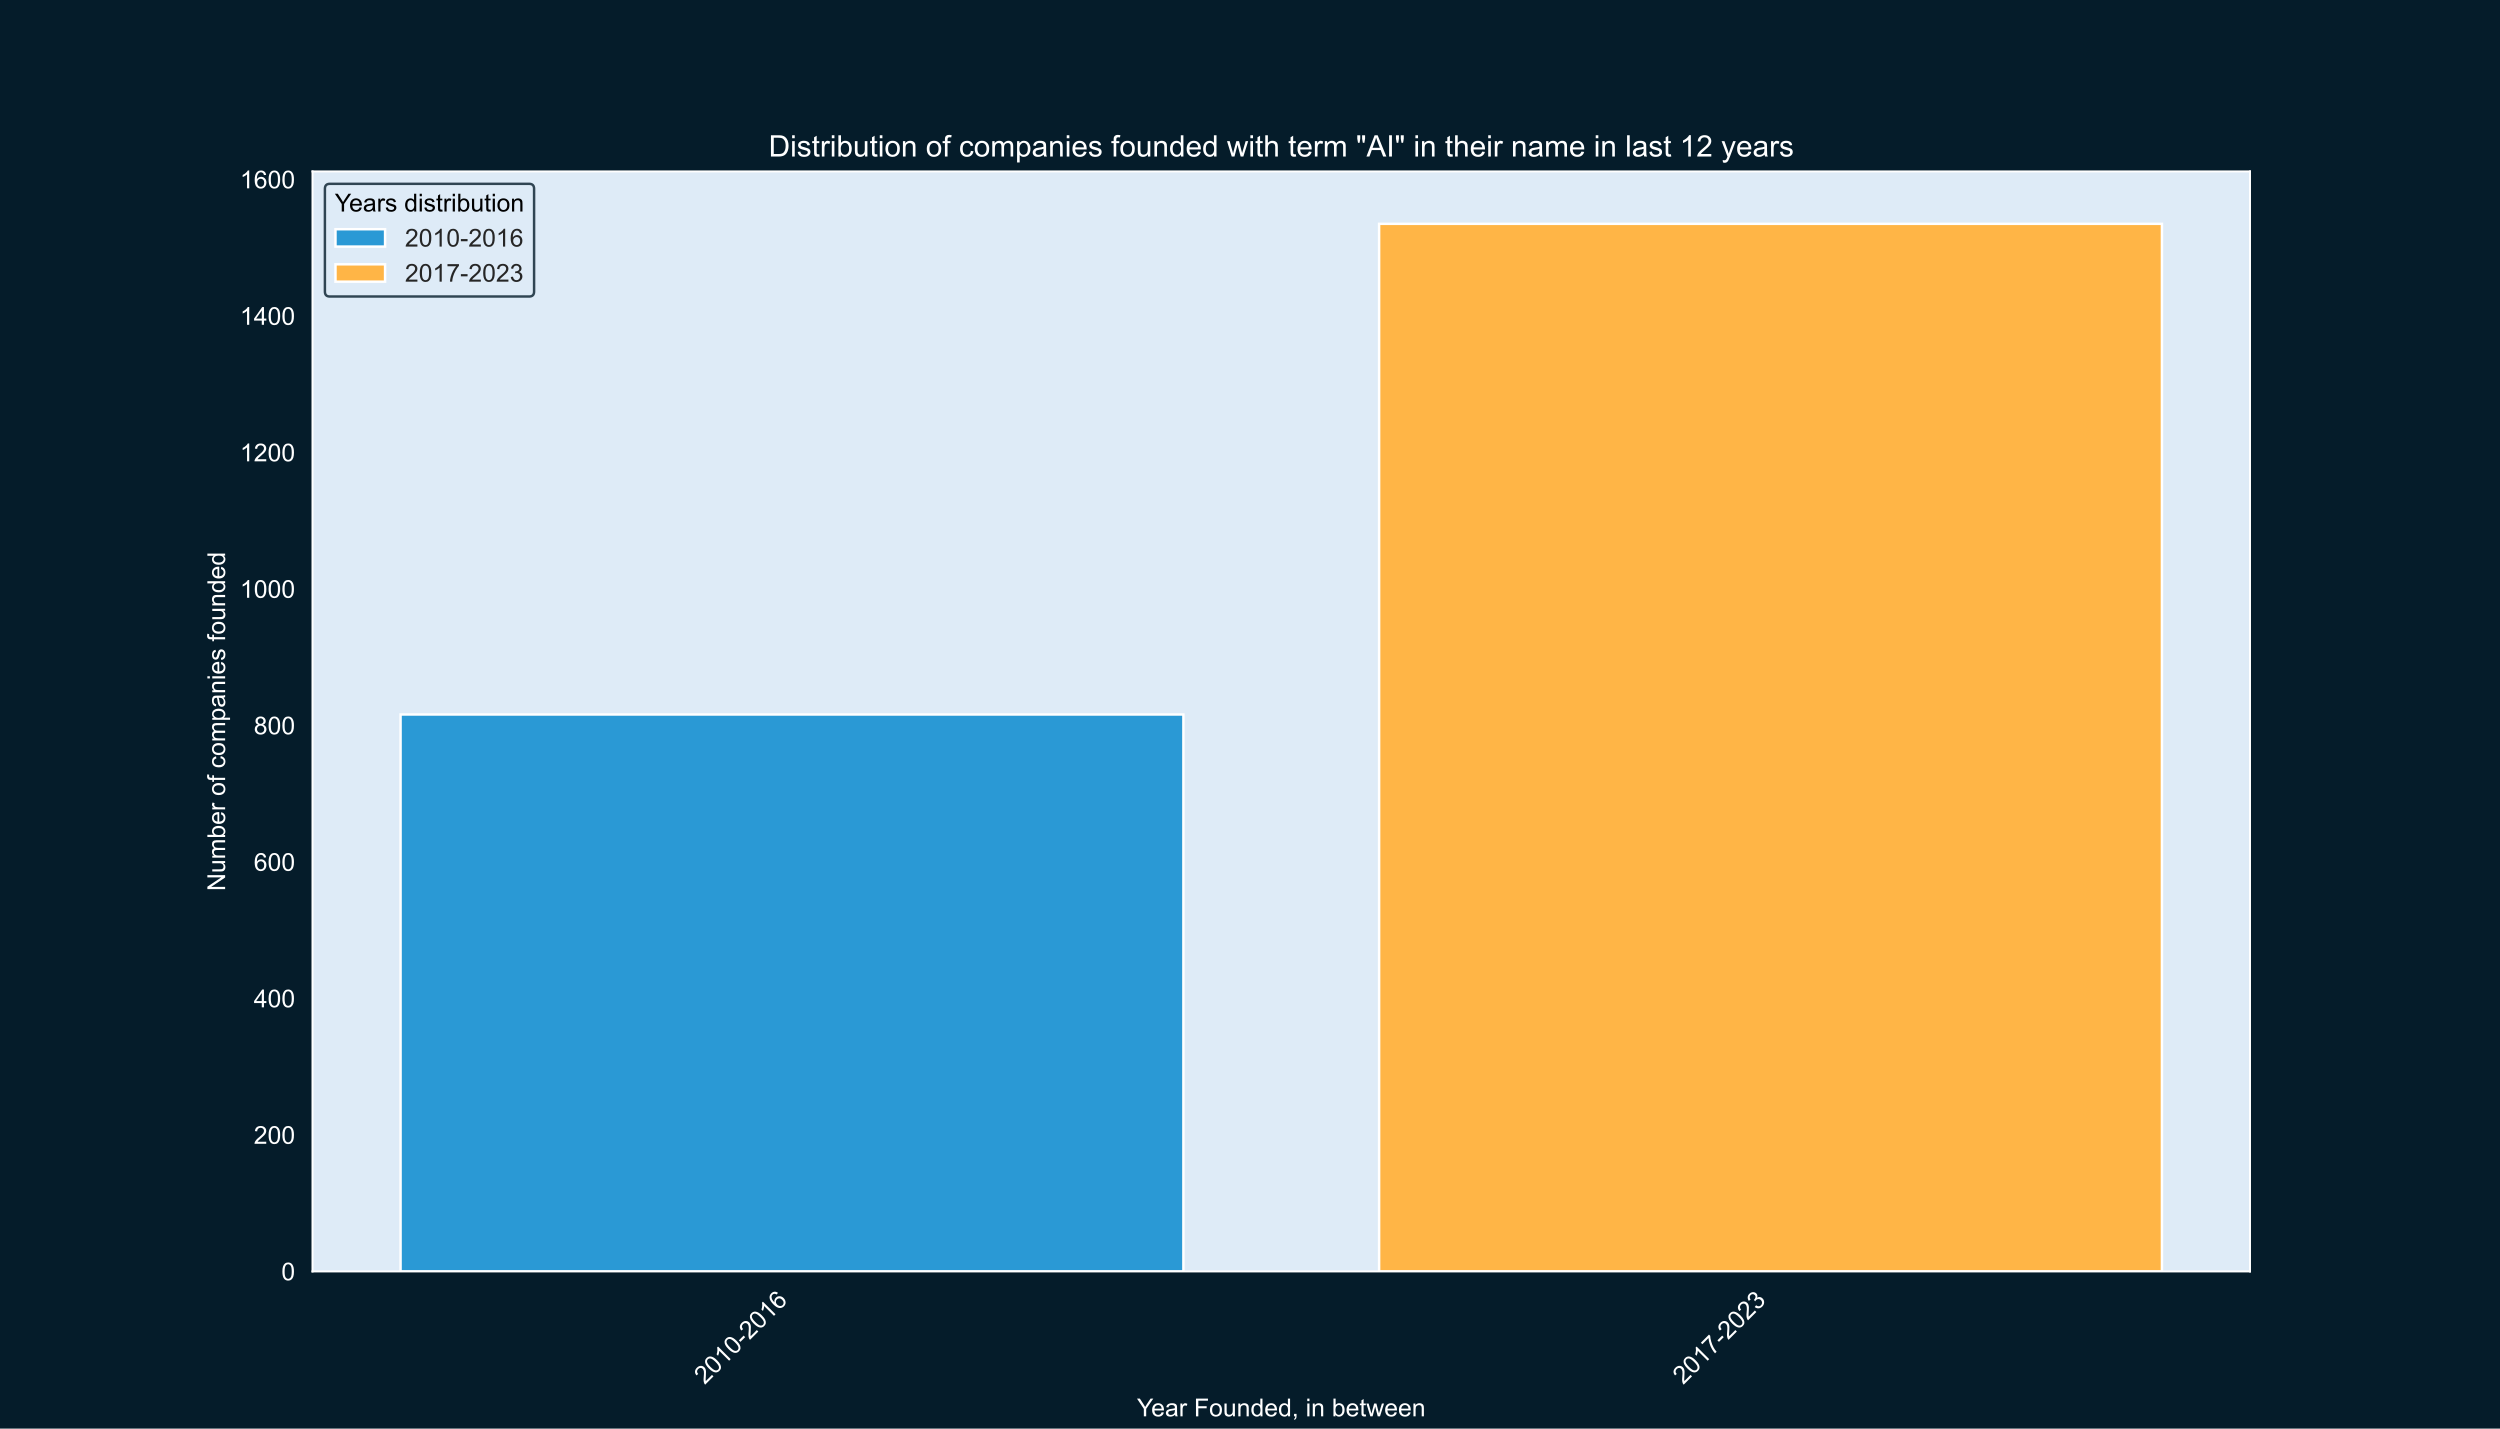
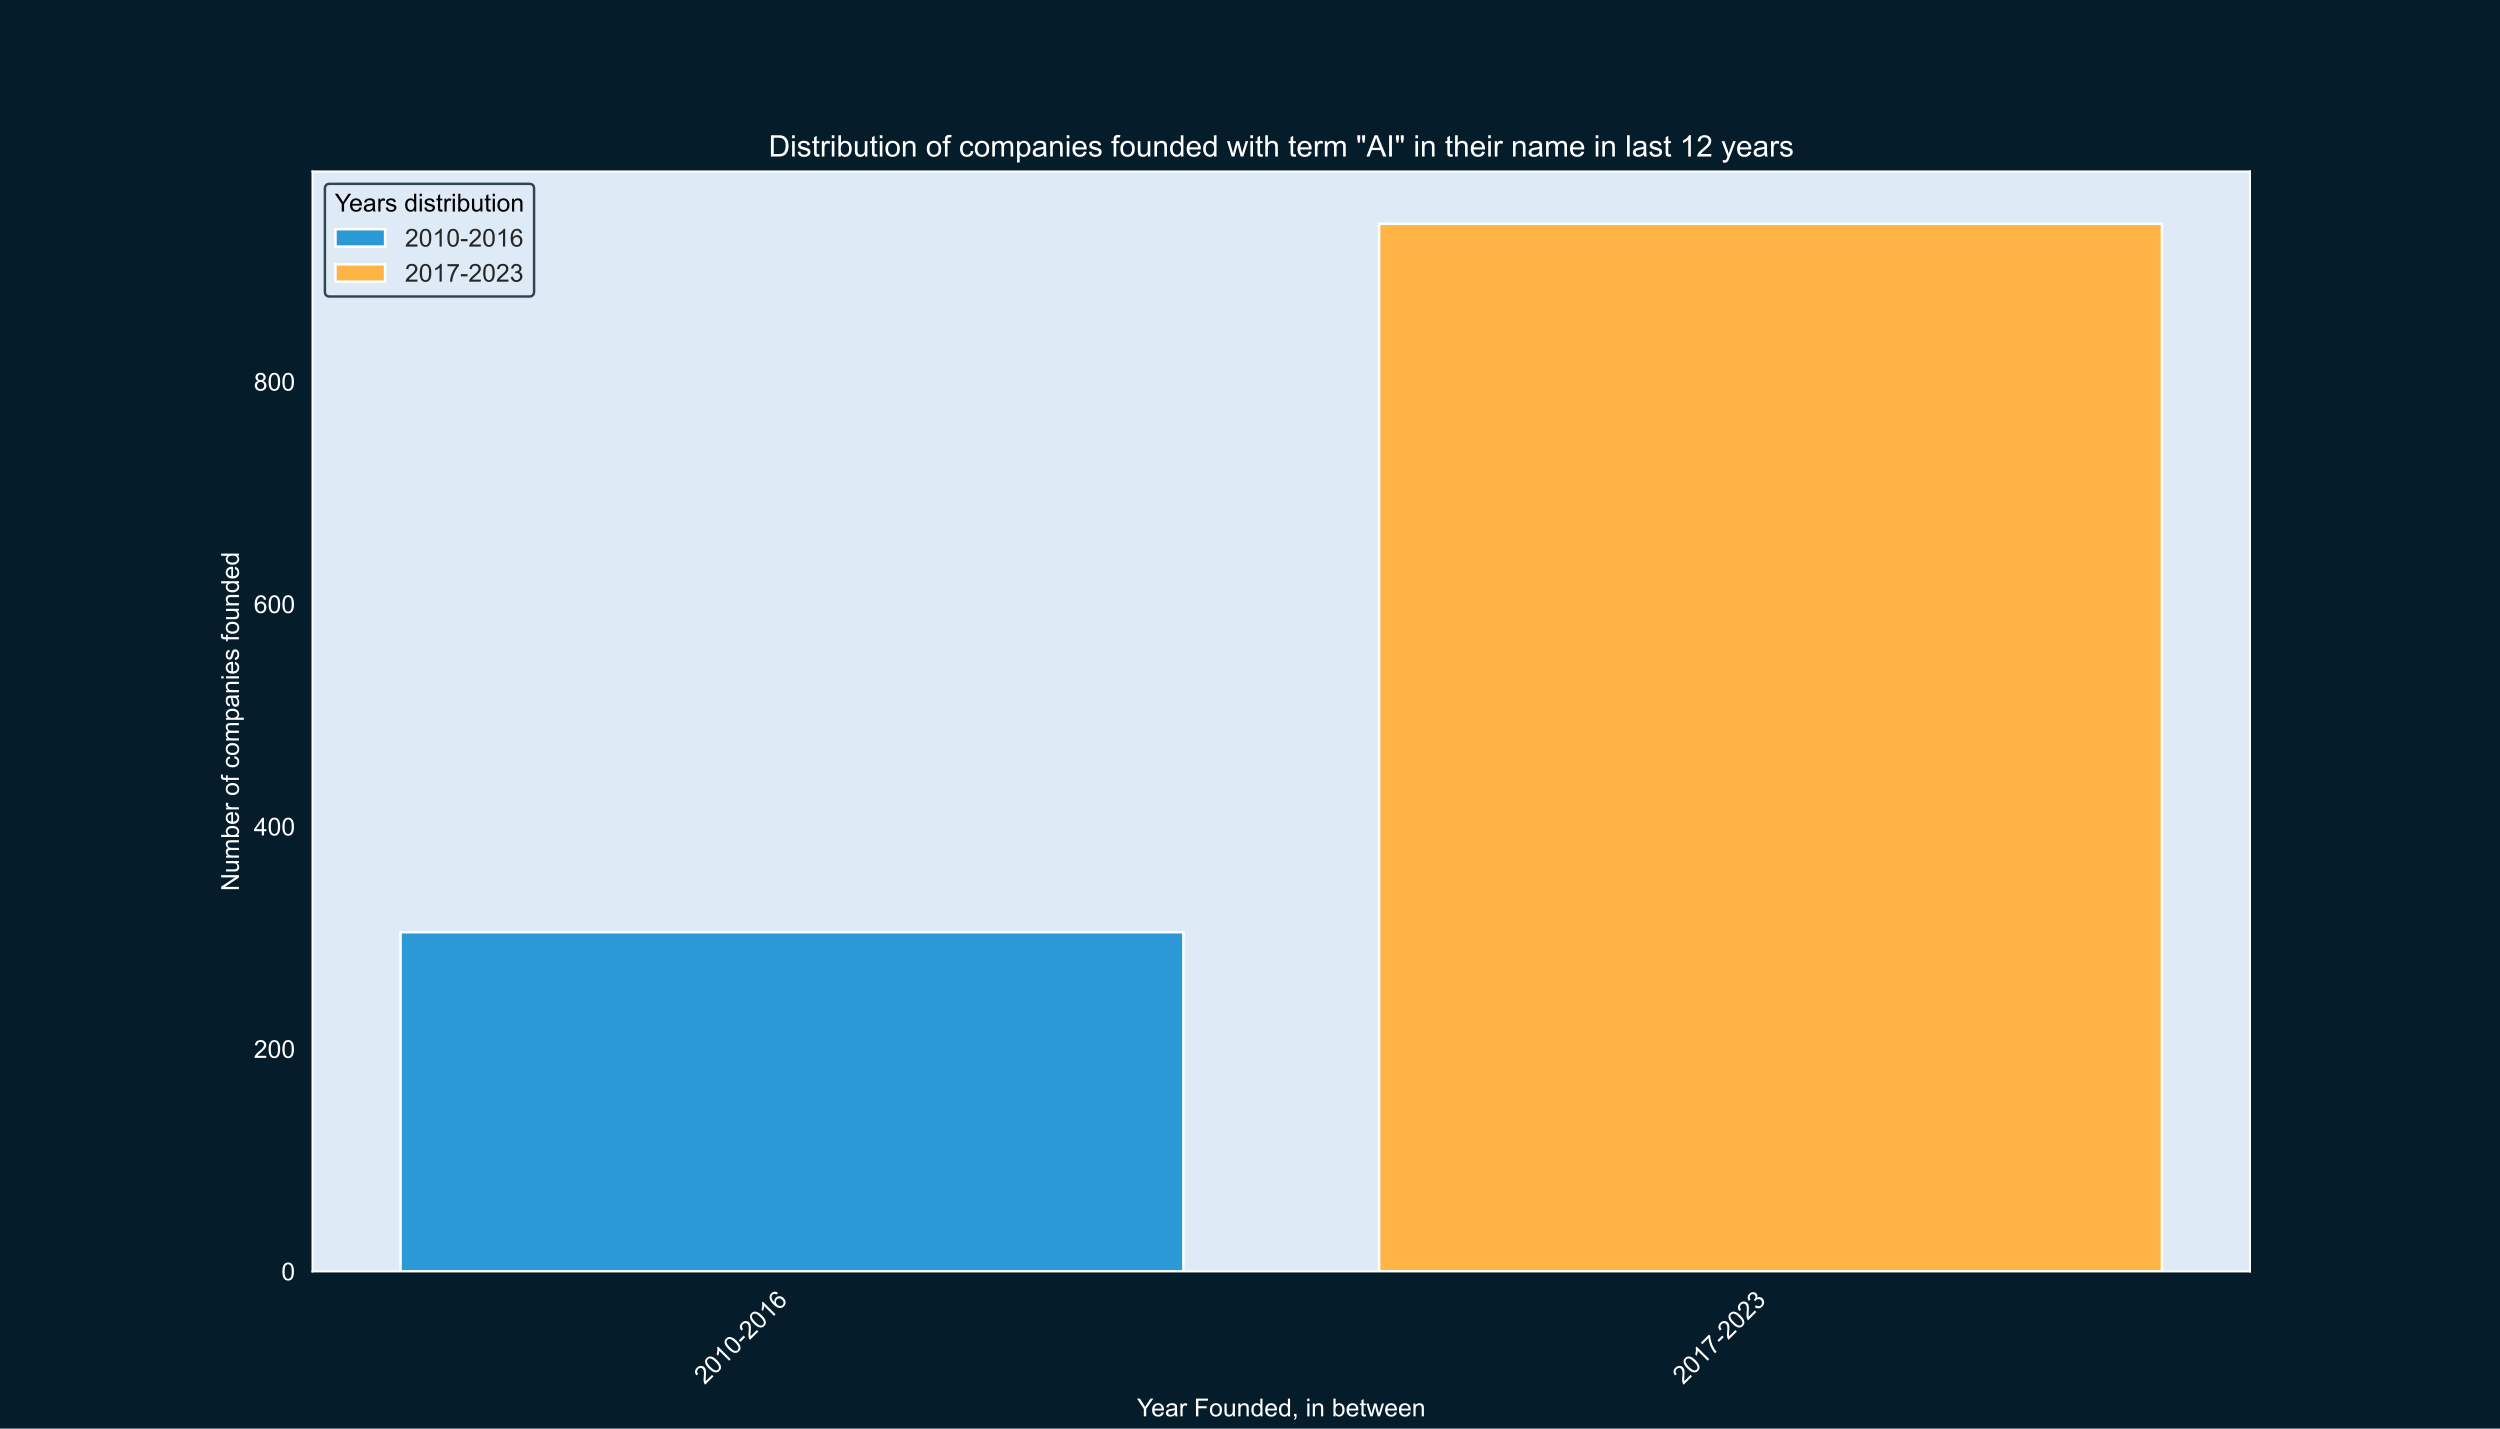
<svg xmlns="http://www.w3.org/2000/svg" xmlns:xlink="http://www.w3.org/1999/xlink" width="1008pt" height="576pt" viewBox="0 0 1008 576" version="1.1">
  <defs>
    <style type="text/css">*{stroke-linejoin: round; stroke-linecap: butt}</style>
  </defs>
  <g id="figure_1">
    <g id="patch_1">
      <path d="M 0 576  L 1008 576  L 1008 0  L 0 0  z " style="fill: #051c2a" />
    </g>
    <g id="axes_1">
      <g id="patch_2">
        <path d="M 126 512.64  L 907.2 512.64  L 907.2 69.12  L 126 69.12  z " style="fill: #deebf7" />
      </g>
      <g id="matplotlib.axis_1">
        <g id="xtick_1">
          <g id="text_1">
            <g style="fill: #ffffff" transform="translate(284.11 558.5132) rotate(-45) scale(0.1 -0.1)">
              <defs>
                <path id="ArialMT-32" d="M 3222 541  L 3222 0  L 194 0  Q 188 203 259 391  Q 375 700 629 1000  Q 884 1300 1366 1694  Q 2113 2306 2375 2664  Q 2638 3022 2638 3341  Q 2638 3675 2398 3904  Q 2159 4134 1775 4134  Q 1369 4134 1125 3890  Q 881 3647 878 3216  L 300 3275  Q 359 3922 746 4261  Q 1134 4600 1788 4600  Q 2447 4600 2831 4234  Q 3216 3869 3216 3328  Q 3216 3053 3103 2787  Q 2991 2522 2730 2228  Q 2469 1934 1863 1422  Q 1356 997 1212 845  Q 1069 694 975 541  L 3222 541  z " transform="scale(0.015625)" />
                <path id="ArialMT-30" d="M 266 2259  Q 266 3072 433 3567  Q 600 4063 929 4331  Q 1259 4600 1759 4600  Q 2128 4600 2406 4451  Q 2684 4303 2865 4023  Q 3047 3744 3150 3342  Q 3253 2941 3253 2259  Q 3253 1453 3087 958  Q 2922 463 2592 192  Q 2263 -78 1759 -78  Q 1097 -78 719 397  Q 266 969 266 2259  z M 844 2259  Q 844 1131 1108 757  Q 1372 384 1759 384  Q 2147 384 2411 759  Q 2675 1134 2675 2259  Q 2675 3391 2411 3762  Q 2147 4134 1753 4134  Q 1366 4134 1134 3806  Q 844 3388 844 2259  z " transform="scale(0.015625)" />
                <path id="ArialMT-31" d="M 2384 0  L 1822 0  L 1822 3584  Q 1619 3391 1289 3197  Q 959 3003 697 2906  L 697 3450  Q 1169 3672 1522 3987  Q 1875 4303 2022 4600  L 2384 4600  L 2384 0  z " transform="scale(0.015625)" />
                <path id="ArialMT-2d" d="M 203 1375  L 203 1941  L 1931 1941  L 1931 1375  L 203 1375  z " transform="scale(0.015625)" />
                <path id="ArialMT-36" d="M 3184 3459  L 2625 3416  Q 2550 3747 2413 3897  Q 2184 4138 1850 4138  Q 1581 4138 1378 3988  Q 1113 3794 959 3422  Q 806 3050 800 2363  Q 1003 2672 1297 2822  Q 1591 2972 1913 2972  Q 2475 2972 2870 2558  Q 3266 2144 3266 1488  Q 3266 1056 3080 686  Q 2894 316 2569 119  Q 2244 -78 1831 -78  Q 1128 -78 684 439  Q 241 956 241 2144  Q 241 3472 731 4075  Q 1159 4600 1884 4600  Q 2425 4600 2770 4297  Q 3116 3994 3184 3459  z M 888 1484  Q 888 1194 1011 928  Q 1134 663 1356 523  Q 1578 384 1822 384  Q 2178 384 2434 671  Q 2691 959 2691 1453  Q 2691 1928 2437 2201  Q 2184 2475 1800 2475  Q 1419 2475 1153 2201  Q 888 1928 888 1484  z " transform="scale(0.015625)" />
              </defs>
              <use xlink:href="#ArialMT-32" />
              <use xlink:href="#ArialMT-30" x="55.615" />
              <use xlink:href="#ArialMT-31" x="111.23" />
              <use xlink:href="#ArialMT-30" x="166.846" />
              <use xlink:href="#ArialMT-2d" x="222.461" />
              <use xlink:href="#ArialMT-32" x="255.762" />
              <use xlink:href="#ArialMT-30" x="311.377" />
              <use xlink:href="#ArialMT-31" x="366.992" />
              <use xlink:href="#ArialMT-36" x="422.607" />
            </g>
          </g>
        </g>
        <g id="xtick_2">
          <g id="text_2">
            <g style="fill: #ffffff" transform="translate(678.6555 558.5132) rotate(-45) scale(0.1 -0.1)">
              <defs>
                <path id="ArialMT-37" d="M 303 3981  L 303 4522  L 3269 4522  L 3269 4084  Q 2831 3619 2401 2847  Q 1972 2075 1738 1259  Q 1569 684 1522 0  L 944 0  Q 953 541 1156 1306  Q 1359 2072 1739 2783  Q 2119 3494 2547 3981  L 303 3981  z " transform="scale(0.015625)" />
                <path id="ArialMT-33" d="M 269 1209  L 831 1284  Q 928 806 1161 595  Q 1394 384 1728 384  Q 2125 384 2398 659  Q 2672 934 2672 1341  Q 2672 1728 2419 1979  Q 2166 2231 1775 2231  Q 1616 2231 1378 2169  L 1441 2663  Q 1497 2656 1531 2656  Q 1891 2656 2178 2843  Q 2466 3031 2466 3422  Q 2466 3731 2256 3934  Q 2047 4138 1716 4138  Q 1388 4138 1169 3931  Q 950 3725 888 3313  L 325 3413  Q 428 3978 793 4289  Q 1159 4600 1703 4600  Q 2078 4600 2393 4439  Q 2709 4278 2876 4000  Q 3044 3722 3044 3409  Q 3044 3113 2884 2869  Q 2725 2625 2413 2481  Q 2819 2388 3044 2092  Q 3269 1797 3269 1353  Q 3269 753 2831 336  Q 2394 -81 1725 -81  Q 1122 -81 723 278  Q 325 638 269 1209  z " transform="scale(0.015625)" />
              </defs>
              <use xlink:href="#ArialMT-32" />
              <use xlink:href="#ArialMT-30" x="55.615" />
              <use xlink:href="#ArialMT-31" x="111.23" />
              <use xlink:href="#ArialMT-37" x="166.846" />
              <use xlink:href="#ArialMT-2d" x="222.461" />
              <use xlink:href="#ArialMT-32" x="255.762" />
              <use xlink:href="#ArialMT-30" x="311.377" />
              <use xlink:href="#ArialMT-32" x="366.992" />
              <use xlink:href="#ArialMT-33" x="422.607" />
            </g>
          </g>
        </g>
        <g id="text_3">
          <g style="fill: #ffffff" transform="translate(458.4086 571.0764) scale(0.1 -0.1)">
            <defs>
              <path id="ArialMT-59" d="M 1784 0  L 1784 1941  L 19 4581  L 756 4581  L 1659 3200  Q 1909 2813 2125 2425  Q 2331 2784 2625 3234  L 3513 4581  L 4219 4581  L 2391 1941  L 2391 0  L 1784 0  z " transform="scale(0.015625)" />
              <path id="ArialMT-65" d="M 2694 1069  L 3275 997  Q 3138 488 2766 206  Q 2394 -75 1816 -75  Q 1088 -75 661 373  Q 234 822 234 1631  Q 234 2469 665 2931  Q 1097 3394 1784 3394  Q 2450 3394 2872 2941  Q 3294 2488 3294 1666  Q 3294 1616 3291 1516  L 816 1516  Q 847 969 1125 678  Q 1403 388 1819 388  Q 2128 388 2347 550  Q 2566 713 2694 1069  z M 847 1978  L 2700 1978  Q 2663 2397 2488 2606  Q 2219 2931 1791 2931  Q 1403 2931 1139 2672  Q 875 2413 847 1978  z " transform="scale(0.015625)" />
              <path id="ArialMT-61" d="M 2588 409  Q 2275 144 1986 34  Q 1697 -75 1366 -75  Q 819 -75 525 192  Q 231 459 231 875  Q 231 1119 342 1320  Q 453 1522 633 1644  Q 813 1766 1038 1828  Q 1203 1872 1538 1913  Q 2219 1994 2541 2106  Q 2544 2222 2544 2253  Q 2544 2597 2384 2738  Q 2169 2928 1744 2928  Q 1347 2928 1158 2789  Q 969 2650 878 2297  L 328 2372  Q 403 2725 575 2942  Q 747 3159 1072 3276  Q 1397 3394 1825 3394  Q 2250 3394 2515 3294  Q 2781 3194 2906 3042  Q 3031 2891 3081 2659  Q 3109 2516 3109 2141  L 3109 1391  Q 3109 606 3145 398  Q 3181 191 3288 0  L 2700 0  Q 2613 175 2588 409  z M 2541 1666  Q 2234 1541 1622 1453  Q 1275 1403 1131 1340  Q 988 1278 909 1158  Q 831 1038 831 891  Q 831 666 1001 516  Q 1172 366 1500 366  Q 1825 366 2078 508  Q 2331 650 2450 897  Q 2541 1088 2541 1459  L 2541 1666  z " transform="scale(0.015625)" />
              <path id="ArialMT-72" d="M 416 0  L 416 3319  L 922 3319  L 922 2816  Q 1116 3169 1280 3281  Q 1444 3394 1641 3394  Q 1925 3394 2219 3213  L 2025 2691  Q 1819 2813 1613 2813  Q 1428 2813 1281 2702  Q 1134 2591 1072 2394  Q 978 2094 978 1738  L 978 0  L 416 0  z " transform="scale(0.015625)" />
              <path id="ArialMT-20" transform="scale(0.015625)" />
              <path id="ArialMT-46" d="M 525 0  L 525 4581  L 3616 4581  L 3616 4041  L 1131 4041  L 1131 2622  L 3281 2622  L 3281 2081  L 1131 2081  L 1131 0  L 525 0  z " transform="scale(0.015625)" />
              <path id="ArialMT-6f" d="M 213 1659  Q 213 2581 725 3025  Q 1153 3394 1769 3394  Q 2453 3394 2887 2945  Q 3322 2497 3322 1706  Q 3322 1066 3130 698  Q 2938 331 2570 128  Q 2203 -75 1769 -75  Q 1072 -75 642 372  Q 213 819 213 1659  z M 791 1659  Q 791 1022 1069 705  Q 1347 388 1769 388  Q 2188 388 2466 706  Q 2744 1025 2744 1678  Q 2744 2294 2464 2611  Q 2184 2928 1769 2928  Q 1347 2928 1069 2612  Q 791 2297 791 1659  z " transform="scale(0.015625)" />
              <path id="ArialMT-75" d="M 2597 0  L 2597 488  Q 2209 -75 1544 -75  Q 1250 -75 995 37  Q 741 150 617 320  Q 494 491 444 738  Q 409 903 409 1263  L 409 3319  L 972 3319  L 972 1478  Q 972 1038 1006 884  Q 1059 663 1231 536  Q 1403 409 1656 409  Q 1909 409 2131 539  Q 2353 669 2445 892  Q 2538 1116 2538 1541  L 2538 3319  L 3100 3319  L 3100 0  L 2597 0  z " transform="scale(0.015625)" />
              <path id="ArialMT-6e" d="M 422 0  L 422 3319  L 928 3319  L 928 2847  Q 1294 3394 1984 3394  Q 2284 3394 2536 3286  Q 2788 3178 2913 3003  Q 3038 2828 3088 2588  Q 3119 2431 3119 2041  L 3119 0  L 2556 0  L 2556 2019  Q 2556 2363 2490 2533  Q 2425 2703 2258 2804  Q 2091 2906 1866 2906  Q 1506 2906 1245 2678  Q 984 2450 984 1813  L 984 0  L 422 0  z " transform="scale(0.015625)" />
              <path id="ArialMT-64" d="M 2575 0  L 2575 419  Q 2259 -75 1647 -75  Q 1250 -75 917 144  Q 584 363 401 755  Q 219 1147 219 1656  Q 219 2153 384 2558  Q 550 2963 881 3178  Q 1213 3394 1622 3394  Q 1922 3394 2156 3267  Q 2391 3141 2538 2938  L 2538 4581  L 3097 4581  L 3097 0  L 2575 0  z M 797 1656  Q 797 1019 1065 703  Q 1334 388 1700 388  Q 2069 388 2326 689  Q 2584 991 2584 1609  Q 2584 2291 2321 2609  Q 2059 2928 1675 2928  Q 1300 2928 1048 2622  Q 797 2316 797 1656  z " transform="scale(0.015625)" />
              <path id="ArialMT-2c" d="M 569 0  L 569 641  L 1209 641  L 1209 0  Q 1209 -353 1084 -570  Q 959 -788 688 -906  L 531 -666  Q 709 -588 793 -436  Q 878 -284 888 0  L 569 0  z " transform="scale(0.015625)" />
              <path id="ArialMT-69" d="M 425 3934  L 425 4581  L 988 4581  L 988 3934  L 425 3934  z M 425 0  L 425 3319  L 988 3319  L 988 0  L 425 0  z " transform="scale(0.015625)" />
              <path id="ArialMT-62" d="M 941 0  L 419 0  L 419 4581  L 981 4581  L 981 2947  Q 1338 3394 1891 3394  Q 2197 3394 2470 3270  Q 2744 3147 2920 2923  Q 3097 2700 3197 2384  Q 3297 2069 3297 1709  Q 3297 856 2875 390  Q 2453 -75 1863 -75  Q 1275 -75 941 416  L 941 0  z M 934 1684  Q 934 1088 1097 822  Q 1363 388 1816 388  Q 2184 388 2453 708  Q 2722 1028 2722 1663  Q 2722 2313 2464 2622  Q 2206 2931 1841 2931  Q 1472 2931 1203 2611  Q 934 2291 934 1684  z " transform="scale(0.015625)" />
              <path id="ArialMT-74" d="M 1650 503  L 1731 6  Q 1494 -44 1306 -44  Q 1000 -44 831 53  Q 663 150 594 308  Q 525 466 525 972  L 525 2881  L 113 2881  L 113 3319  L 525 3319  L 525 4141  L 1084 4478  L 1084 3319  L 1650 3319  L 1650 2881  L 1084 2881  L 1084 941  Q 1084 700 1114 631  Q 1144 563 1211 522  Q 1278 481 1403 481  Q 1497 481 1650 503  z " transform="scale(0.015625)" />
              <path id="ArialMT-77" d="M 1034 0  L 19 3319  L 600 3319  L 1128 1403  L 1325 691  Q 1338 744 1497 1375  L 2025 3319  L 2603 3319  L 3100 1394  L 3266 759  L 3456 1400  L 4025 3319  L 4572 3319  L 3534 0  L 2950 0  L 2422 1988  L 2294 2553  L 1622 0  L 1034 0  z " transform="scale(0.015625)" />
            </defs>
            <use xlink:href="#ArialMT-59" />
            <use xlink:href="#ArialMT-65" x="57.574" />
            <use xlink:href="#ArialMT-61" x="113.189" />
            <use xlink:href="#ArialMT-72" x="168.805" />
            <use xlink:href="#ArialMT-20" x="202.105" />
            <use xlink:href="#ArialMT-46" x="229.889" />
            <use xlink:href="#ArialMT-6f" x="290.973" />
            <use xlink:href="#ArialMT-75" x="346.588" />
            <use xlink:href="#ArialMT-6e" x="402.203" />
            <use xlink:href="#ArialMT-64" x="457.818" />
            <use xlink:href="#ArialMT-65" x="513.434" />
            <use xlink:href="#ArialMT-64" x="569.049" />
            <use xlink:href="#ArialMT-2c" x="624.664" />
            <use xlink:href="#ArialMT-20" x="652.447" />
            <use xlink:href="#ArialMT-69" x="680.23" />
            <use xlink:href="#ArialMT-6e" x="702.447" />
            <use xlink:href="#ArialMT-20" x="758.062" />
            <use xlink:href="#ArialMT-62" x="785.846" />
            <use xlink:href="#ArialMT-65" x="841.461" />
            <use xlink:href="#ArialMT-74" x="897.076" />
            <use xlink:href="#ArialMT-77" x="924.859" />
            <use xlink:href="#ArialMT-65" x="997.076" />
            <use xlink:href="#ArialMT-65" x="1052.691" />
            <use xlink:href="#ArialMT-6e" x="1108.307" />
          </g>
        </g>
      </g>
      <g id="matplotlib.axis_2">
        <g id="ytick_1">
          <g id="text_4">
            <g style="fill: #ffffff" transform="translate(113.4391 516.2189) scale(0.1 -0.1)">
              <use xlink:href="#ArialMT-30" />
            </g>
          </g>
        </g>
        <g id="ytick_2">
          <g id="text_5">
-             <g style="fill: #ffffff" transform="translate(102.3172 461.1831) scale(0.1 -0.1)">
+             <g style="fill: #ffffff" transform="translate(102.3172 426.5374) scale(0.1 -0.1)">
              <use xlink:href="#ArialMT-32" />
              <use xlink:href="#ArialMT-30" x="55.615" />
              <use xlink:href="#ArialMT-30" x="111.23" />
            </g>
          </g>
        </g>
        <g id="ytick_3">
          <g id="text_6">
-             <g style="fill: #ffffff" transform="translate(102.3172 406.1472) scale(0.1 -0.1)">
+             <g style="fill: #ffffff" transform="translate(102.3172 336.8558) scale(0.1 -0.1)">
              <defs>
                <path id="ArialMT-34" d="M 2069 0  L 2069 1097  L 81 1097  L 81 1613  L 2172 4581  L 2631 4581  L 2631 1613  L 3250 1613  L 3250 1097  L 2631 1097  L 2631 0  L 2069 0  z M 2069 1613  L 2069 3678  L 634 1613  L 2069 1613  z " transform="scale(0.015625)" />
              </defs>
              <use xlink:href="#ArialMT-34" />
              <use xlink:href="#ArialMT-30" x="55.615" />
              <use xlink:href="#ArialMT-30" x="111.23" />
            </g>
          </g>
        </g>
        <g id="ytick_4">
          <g id="text_7">
-             <g style="fill: #ffffff" transform="translate(102.3172 351.1114) scale(0.1 -0.1)">
+             <g style="fill: #ffffff" transform="translate(102.3172 247.1743) scale(0.1 -0.1)">
              <use xlink:href="#ArialMT-36" />
              <use xlink:href="#ArialMT-30" x="55.615" />
              <use xlink:href="#ArialMT-30" x="111.23" />
            </g>
          </g>
        </g>
        <g id="ytick_5">
          <g id="text_8">
-             <g style="fill: #ffffff" transform="translate(102.3172 296.0756) scale(0.1 -0.1)">
+             <g style="fill: #ffffff" transform="translate(102.3172 157.4928) scale(0.1 -0.1)">
              <defs>
                <path id="ArialMT-38" d="M 1131 2484  Q 781 2613 612 2850  Q 444 3088 444 3419  Q 444 3919 803 4259  Q 1163 4600 1759 4600  Q 2359 4600 2725 4251  Q 3091 3903 3091 3403  Q 3091 3084 2923 2848  Q 2756 2613 2416 2484  Q 2838 2347 3058 2040  Q 3278 1734 3278 1309  Q 3278 722 2862 322  Q 2447 -78 1769 -78  Q 1091 -78 675 323  Q 259 725 259 1325  Q 259 1772 486 2073  Q 713 2375 1131 2484  z M 1019 3438  Q 1019 3113 1228 2906  Q 1438 2700 1772 2700  Q 2097 2700 2305 2904  Q 2513 3109 2513 3406  Q 2513 3716 2298 3927  Q 2084 4138 1766 4138  Q 1444 4138 1231 3931  Q 1019 3725 1019 3438  z M 838 1322  Q 838 1081 952 856  Q 1066 631 1291 507  Q 1516 384 1775 384  Q 2178 384 2440 643  Q 2703 903 2703 1303  Q 2703 1709 2433 1975  Q 2163 2241 1756 2241  Q 1359 2241 1098 1978  Q 838 1716 838 1322  z " transform="scale(0.015625)" />
              </defs>
              <use xlink:href="#ArialMT-38" />
              <use xlink:href="#ArialMT-30" x="55.615" />
              <use xlink:href="#ArialMT-30" x="111.23" />
            </g>
          </g>
        </g>
-         <g id="ytick_6">
-           <g id="text_9">
-             <g style="fill: #ffffff" transform="translate(96.75625 241.0398) scale(0.1 -0.1)">
-               <use xlink:href="#ArialMT-31" />
-               <use xlink:href="#ArialMT-30" x="55.615" />
-               <use xlink:href="#ArialMT-30" x="111.23" />
-               <use xlink:href="#ArialMT-30" x="166.846" />
-             </g>
-           </g>
-         </g>
-         <g id="ytick_7">
-           <g id="text_10">
-             <g style="fill: #ffffff" transform="translate(96.75625 186.0039) scale(0.1 -0.1)">
-               <use xlink:href="#ArialMT-31" />
-               <use xlink:href="#ArialMT-32" x="55.615" />
-               <use xlink:href="#ArialMT-30" x="111.23" />
-               <use xlink:href="#ArialMT-30" x="166.846" />
-             </g>
-           </g>
-         </g>
-         <g id="ytick_8">
-           <g id="text_11">
-             <g style="fill: #ffffff" transform="translate(96.75625 130.9681) scale(0.1 -0.1)">
-               <use xlink:href="#ArialMT-31" />
-               <use xlink:href="#ArialMT-34" x="55.615" />
-               <use xlink:href="#ArialMT-30" x="111.23" />
-               <use xlink:href="#ArialMT-30" x="166.846" />
-             </g>
-           </g>
-         </g>
-         <g id="ytick_9">
-           <g id="text_12">
-             <g style="fill: #ffffff" transform="translate(96.75625 75.93226) scale(0.1 -0.1)">
-               <use xlink:href="#ArialMT-31" />
-               <use xlink:href="#ArialMT-36" x="55.615" />
-               <use xlink:href="#ArialMT-30" x="111.23" />
-               <use xlink:href="#ArialMT-30" x="166.846" />
-             </g>
-           </g>
-         </g>
-         <g id="text_13">
-           <g style="fill: #ffffff" transform="translate(90.76875 359.2487) rotate(-90) scale(0.1 -0.1)">
+         <g id="text_9">
+           <g style="fill: #ffffff" transform="translate(96.32969 359.2487) rotate(-90) scale(0.1 -0.1)">
            <defs>
              <path id="ArialMT-4e" d="M 488 0  L 488 4581  L 1109 4581  L 3516 984  L 3516 4581  L 4097 4581  L 4097 0  L 3475 0  L 1069 3600  L 1069 0  L 488 0  z " transform="scale(0.015625)" />
              <path id="ArialMT-6d" d="M 422 0  L 422 3319  L 925 3319  L 925 2853  Q 1081 3097 1340 3245  Q 1600 3394 1931 3394  Q 2300 3394 2536 3241  Q 2772 3088 2869 2813  Q 3263 3394 3894 3394  Q 4388 3394 4653 3120  Q 4919 2847 4919 2278  L 4919 0  L 4359 0  L 4359 2091  Q 4359 2428 4304 2576  Q 4250 2725 4106 2815  Q 3963 2906 3769 2906  Q 3419 2906 3187 2673  Q 2956 2441 2956 1928  L 2956 0  L 2394 0  L 2394 2156  Q 2394 2531 2256 2718  Q 2119 2906 1806 2906  Q 1569 2906 1367 2781  Q 1166 2656 1075 2415  Q 984 2175 984 1722  L 984 0  L 422 0  z " transform="scale(0.015625)" />
              <path id="ArialMT-66" d="M 556 0  L 556 2881  L 59 2881  L 59 3319  L 556 3319  L 556 3672  Q 556 4006 616 4169  Q 697 4388 901 4523  Q 1106 4659 1475 4659  Q 1713 4659 2000 4603  L 1916 4113  Q 1741 4144 1584 4144  Q 1328 4144 1222 4034  Q 1116 3925 1116 3625  L 1116 3319  L 1763 3319  L 1763 2881  L 1116 2881  L 1116 0  L 556 0  z " transform="scale(0.015625)" />
              <path id="ArialMT-63" d="M 2588 1216  L 3141 1144  Q 3050 572 2676 248  Q 2303 -75 1759 -75  Q 1078 -75 664 370  Q 250 816 250 1647  Q 250 2184 428 2587  Q 606 2991 970 3192  Q 1334 3394 1763 3394  Q 2303 3394 2647 3120  Q 2991 2847 3088 2344  L 2541 2259  Q 2463 2594 2264 2762  Q 2066 2931 1784 2931  Q 1359 2931 1093 2626  Q 828 2322 828 1663  Q 828 994 1084 691  Q 1341 388 1753 388  Q 2084 388 2306 591  Q 2528 794 2588 1216  z " transform="scale(0.015625)" />
              <path id="ArialMT-70" d="M 422 -1272  L 422 3319  L 934 3319  L 934 2888  Q 1116 3141 1344 3267  Q 1572 3394 1897 3394  Q 2322 3394 2647 3175  Q 2972 2956 3137 2557  Q 3303 2159 3303 1684  Q 3303 1175 3120 767  Q 2938 359 2589 142  Q 2241 -75 1856 -75  Q 1575 -75 1351 44  Q 1128 163 984 344  L 984 -1272  L 422 -1272  z M 931 1641  Q 931 1000 1190 694  Q 1450 388 1819 388  Q 2194 388 2461 705  Q 2728 1022 2728 1688  Q 2728 2322 2467 2637  Q 2206 2953 1844 2953  Q 1484 2953 1207 2617  Q 931 2281 931 1641  z " transform="scale(0.015625)" />
              <path id="ArialMT-73" d="M 197 991  L 753 1078  Q 800 744 1014 566  Q 1228 388 1613 388  Q 2000 388 2187 545  Q 2375 703 2375 916  Q 2375 1106 2209 1216  Q 2094 1291 1634 1406  Q 1016 1563 777 1677  Q 538 1791 414 1992  Q 291 2194 291 2438  Q 291 2659 392 2848  Q 494 3038 669 3163  Q 800 3259 1026 3326  Q 1253 3394 1513 3394  Q 1903 3394 2198 3281  Q 2494 3169 2634 2976  Q 2775 2784 2828 2463  L 2278 2388  Q 2241 2644 2061 2787  Q 1881 2931 1553 2931  Q 1166 2931 1000 2803  Q 834 2675 834 2503  Q 834 2394 903 2306  Q 972 2216 1119 2156  Q 1203 2125 1616 2013  Q 2213 1853 2448 1751  Q 2684 1650 2818 1456  Q 2953 1263 2953 975  Q 2953 694 2789 445  Q 2625 197 2315 61  Q 2006 -75 1616 -75  Q 969 -75 630 194  Q 291 463 197 991  z " transform="scale(0.015625)" />
            </defs>
            <use xlink:href="#ArialMT-4e" />
            <use xlink:href="#ArialMT-75" x="72.217" />
            <use xlink:href="#ArialMT-6d" x="127.832" />
            <use xlink:href="#ArialMT-62" x="211.133" />
            <use xlink:href="#ArialMT-65" x="266.748" />
            <use xlink:href="#ArialMT-72" x="322.363" />
            <use xlink:href="#ArialMT-20" x="355.664" />
            <use xlink:href="#ArialMT-6f" x="383.447" />
            <use xlink:href="#ArialMT-66" x="439.062" />
            <use xlink:href="#ArialMT-20" x="466.846" />
            <use xlink:href="#ArialMT-63" x="494.629" />
            <use xlink:href="#ArialMT-6f" x="544.629" />
            <use xlink:href="#ArialMT-6d" x="600.244" />
            <use xlink:href="#ArialMT-70" x="683.545" />
            <use xlink:href="#ArialMT-61" x="739.16" />
            <use xlink:href="#ArialMT-6e" x="794.775" />
            <use xlink:href="#ArialMT-69" x="850.391" />
            <use xlink:href="#ArialMT-65" x="872.607" />
            <use xlink:href="#ArialMT-73" x="928.223" />
            <use xlink:href="#ArialMT-20" x="978.223" />
            <use xlink:href="#ArialMT-66" x="1006.006" />
            <use xlink:href="#ArialMT-6f" x="1033.789" />
            <use xlink:href="#ArialMT-75" x="1089.404" />
            <use xlink:href="#ArialMT-6e" x="1145.02" />
            <use xlink:href="#ArialMT-64" x="1200.635" />
            <use xlink:href="#ArialMT-65" x="1256.25" />
            <use xlink:href="#ArialMT-64" x="1311.865" />
          </g>
        </g>
      </g>
      <g id="patch_3">
-         <path d="M 161.509 512.64  L 477.145 512.64  L 477.145 288.094  L 161.509 288.094  z " clip-path="url(#p6e054944f3)" style="fill: #2a99d5; stroke: #ffffff; stroke-linejoin: miter" />
+         <path d="M 161.509 512.64  L 477.145 512.64  L 477.145 375.876  L 161.509 375.876  z " clip-path="url(#pa88f007abf)" style="fill: #2a99d5; stroke: #ffffff; stroke-linejoin: miter" />
      </g>
      <g id="patch_4">
-         <path d="M 556.055 512.64  L 871.691 512.64  L 871.691 90.24  L 556.055 90.24  z " clip-path="url(#p6e054944f3)" style="fill: #ffb546; stroke: #ffffff; stroke-linejoin: miter" />
+         <path d="M 556.055 512.64  L 871.691 512.64  L 871.691 90.24  L 556.055 90.24  z " clip-path="url(#pa88f007abf)" style="fill: #ffb546; stroke: #ffffff; stroke-linejoin: miter" />
      </g>
      <g id="patch_5">
        <path d="M 126 512.64  L 126 69.12  " style="fill: none; stroke: #ffffff; stroke-width: 0.8; stroke-linejoin: miter; stroke-linecap: square" />
      </g>
      <g id="patch_6">
        <path d="M 907.2 512.64  L 907.2 69.12  " style="fill: none; stroke: #ffffff; stroke-width: 0.8; stroke-linejoin: miter; stroke-linecap: square" />
      </g>
      <g id="patch_7">
        <path d="M 126 512.64  L 907.2 512.64  " style="fill: none; stroke: #ffffff; stroke-width: 0.8; stroke-linejoin: miter; stroke-linecap: square" />
      </g>
      <g id="patch_8">
        <path d="M 126 69.12  L 907.2 69.12  " style="fill: none; stroke: #ffffff; stroke-width: 0.8; stroke-linejoin: miter; stroke-linecap: square" />
      </g>
-       <g id="text_14">
+       <g id="text_10">
        <g style="fill: #ffffff" transform="translate(309.9206 63.12) scale(0.12 -0.12)">
          <defs>
            <path id="ArialMT-44" d="M 494 0  L 494 4581  L 2072 4581  Q 2606 4581 2888 4516  Q 3281 4425 3559 4188  Q 3922 3881 4101 3404  Q 4281 2928 4281 2316  Q 4281 1794 4159 1391  Q 4038 988 3847 723  Q 3656 459 3429 307  Q 3203 156 2883 78  Q 2563 0 2147 0  L 494 0  z M 1100 541  L 2078 541  Q 2531 541 2789 625  Q 3047 709 3200 863  Q 3416 1078 3536 1442  Q 3656 1806 3656 2325  Q 3656 3044 3420 3430  Q 3184 3816 2847 3947  Q 2603 4041 2063 4041  L 1100 4041  L 1100 541  z " transform="scale(0.015625)" />
            <path id="ArialMT-68" d="M 422 0  L 422 4581  L 984 4581  L 984 2938  Q 1378 3394 1978 3394  Q 2347 3394 2619 3248  Q 2891 3103 3008 2847  Q 3125 2591 3125 2103  L 3125 0  L 2563 0  L 2563 2103  Q 2563 2525 2380 2717  Q 2197 2909 1863 2909  Q 1613 2909 1392 2779  Q 1172 2650 1078 2428  Q 984 2206 984 1816  L 984 0  L 422 0  z " transform="scale(0.015625)" />
            <path id="ArialMT-22" d="M 450 2959  L 294 3831  L 294 4581  L 934 4581  L 934 3831  L 794 2959  L 450 2959  z M 1484 2959  L 1331 3831  L 1331 4581  L 1972 4581  L 1972 3831  L 1822 2959  L 1484 2959  z " transform="scale(0.015625)" />
            <path id="ArialMT-41" d="M -9 0  L 1750 4581  L 2403 4581  L 4278 0  L 3588 0  L 3053 1388  L 1138 1388  L 634 0  L -9 0  z M 1313 1881  L 2866 1881  L 2388 3150  Q 2169 3728 2063 4100  Q 1975 3659 1816 3225  L 1313 1881  z " transform="scale(0.015625)" />
            <path id="ArialMT-49" d="M 597 0  L 597 4581  L 1203 4581  L 1203 0  L 597 0  z " transform="scale(0.015625)" />
            <path id="ArialMT-6c" d="M 409 0  L 409 4581  L 972 4581  L 972 0  L 409 0  z " transform="scale(0.015625)" />
            <path id="ArialMT-79" d="M 397 -1278  L 334 -750  Q 519 -800 656 -800  Q 844 -800 956 -737  Q 1069 -675 1141 -563  Q 1194 -478 1313 -144  Q 1328 -97 1363 -6  L 103 3319  L 709 3319  L 1400 1397  Q 1534 1031 1641 628  Q 1738 1016 1872 1384  L 2581 3319  L 3144 3319  L 1881 -56  Q 1678 -603 1566 -809  Q 1416 -1088 1222 -1217  Q 1028 -1347 759 -1347  Q 597 -1347 397 -1278  z " transform="scale(0.015625)" />
          </defs>
          <use xlink:href="#ArialMT-44" />
          <use xlink:href="#ArialMT-69" x="72.217" />
          <use xlink:href="#ArialMT-73" x="94.434" />
          <use xlink:href="#ArialMT-74" x="144.434" />
          <use xlink:href="#ArialMT-72" x="172.217" />
          <use xlink:href="#ArialMT-69" x="205.518" />
          <use xlink:href="#ArialMT-62" x="227.734" />
          <use xlink:href="#ArialMT-75" x="283.35" />
          <use xlink:href="#ArialMT-74" x="338.965" />
          <use xlink:href="#ArialMT-69" x="366.748" />
          <use xlink:href="#ArialMT-6f" x="388.965" />
          <use xlink:href="#ArialMT-6e" x="444.58" />
          <use xlink:href="#ArialMT-20" x="500.195" />
          <use xlink:href="#ArialMT-6f" x="527.979" />
          <use xlink:href="#ArialMT-66" x="583.594" />
          <use xlink:href="#ArialMT-20" x="611.377" />
          <use xlink:href="#ArialMT-63" x="639.16" />
          <use xlink:href="#ArialMT-6f" x="689.16" />
          <use xlink:href="#ArialMT-6d" x="744.775" />
          <use xlink:href="#ArialMT-70" x="828.076" />
          <use xlink:href="#ArialMT-61" x="883.691" />
          <use xlink:href="#ArialMT-6e" x="939.307" />
          <use xlink:href="#ArialMT-69" x="994.922" />
          <use xlink:href="#ArialMT-65" x="1017.139" />
          <use xlink:href="#ArialMT-73" x="1072.754" />
          <use xlink:href="#ArialMT-20" x="1122.754" />
          <use xlink:href="#ArialMT-66" x="1150.537" />
          <use xlink:href="#ArialMT-6f" x="1178.32" />
          <use xlink:href="#ArialMT-75" x="1233.936" />
          <use xlink:href="#ArialMT-6e" x="1289.551" />
          <use xlink:href="#ArialMT-64" x="1345.166" />
          <use xlink:href="#ArialMT-65" x="1400.781" />
          <use xlink:href="#ArialMT-64" x="1456.396" />
          <use xlink:href="#ArialMT-20" x="1512.012" />
          <use xlink:href="#ArialMT-77" x="1539.795" />
          <use xlink:href="#ArialMT-69" x="1612.012" />
          <use xlink:href="#ArialMT-74" x="1634.229" />
          <use xlink:href="#ArialMT-68" x="1662.012" />
          <use xlink:href="#ArialMT-20" x="1717.627" />
          <use xlink:href="#ArialMT-74" x="1745.41" />
          <use xlink:href="#ArialMT-65" x="1773.193" />
          <use xlink:href="#ArialMT-72" x="1828.809" />
          <use xlink:href="#ArialMT-6d" x="1862.109" />
          <use xlink:href="#ArialMT-20" x="1945.41" />
          <use xlink:href="#ArialMT-22" x="1973.193" />
          <use xlink:href="#ArialMT-41" x="2008.691" />
          <use xlink:href="#ArialMT-49" x="2075.391" />
          <use xlink:href="#ArialMT-22" x="2103.174" />
          <use xlink:href="#ArialMT-20" x="2138.672" />
          <use xlink:href="#ArialMT-69" x="2166.455" />
          <use xlink:href="#ArialMT-6e" x="2188.672" />
          <use xlink:href="#ArialMT-20" x="2244.287" />
          <use xlink:href="#ArialMT-74" x="2272.07" />
          <use xlink:href="#ArialMT-68" x="2299.854" />
          <use xlink:href="#ArialMT-65" x="2355.469" />
          <use xlink:href="#ArialMT-69" x="2411.084" />
          <use xlink:href="#ArialMT-72" x="2433.301" />
          <use xlink:href="#ArialMT-20" x="2466.602" />
          <use xlink:href="#ArialMT-6e" x="2494.385" />
          <use xlink:href="#ArialMT-61" x="2550" />
          <use xlink:href="#ArialMT-6d" x="2605.615" />
          <use xlink:href="#ArialMT-65" x="2688.916" />
          <use xlink:href="#ArialMT-20" x="2744.531" />
          <use xlink:href="#ArialMT-69" x="2772.314" />
          <use xlink:href="#ArialMT-6e" x="2794.531" />
          <use xlink:href="#ArialMT-20" x="2850.146" />
          <use xlink:href="#ArialMT-6c" x="2877.93" />
          <use xlink:href="#ArialMT-61" x="2900.146" />
          <use xlink:href="#ArialMT-73" x="2955.762" />
          <use xlink:href="#ArialMT-74" x="3005.762" />
          <use xlink:href="#ArialMT-20" x="3033.545" />
          <use xlink:href="#ArialMT-31" x="3061.328" />
          <use xlink:href="#ArialMT-32" x="3116.943" />
          <use xlink:href="#ArialMT-20" x="3172.559" />
          <use xlink:href="#ArialMT-79" x="3200.342" />
          <use xlink:href="#ArialMT-65" x="3250.342" />
          <use xlink:href="#ArialMT-61" x="3305.957" />
          <use xlink:href="#ArialMT-72" x="3361.572" />
          <use xlink:href="#ArialMT-73" x="3394.873" />
        </g>
      </g>
      <g id="legend_1">
        <g id="patch_9">
          <path d="M 133 119.556  L 213.344 119.556  Q 215.344 119.556 215.344 117.556  L 215.344 76.12  Q 215.344 74.12 213.344 74.12  L 133 74.12  Q 131 74.12 131 76.12  L 131 117.556  Q 131 119.556 133 119.556  z " style="fill: #deebf7; opacity: 0.8; stroke: #051c2a; stroke-linejoin: miter" />
        </g>
-         <g id="text_15">
+         <g id="text_11">
          <g transform="translate(135 85.27781) scale(0.1 -0.1)">
            <use xlink:href="#ArialMT-59" />
            <use xlink:href="#ArialMT-65" x="57.574" />
            <use xlink:href="#ArialMT-61" x="113.189" />
            <use xlink:href="#ArialMT-72" x="168.805" />
            <use xlink:href="#ArialMT-73" x="202.105" />
            <use xlink:href="#ArialMT-20" x="252.105" />
            <use xlink:href="#ArialMT-64" x="279.889" />
            <use xlink:href="#ArialMT-69" x="335.504" />
            <use xlink:href="#ArialMT-73" x="357.721" />
            <use xlink:href="#ArialMT-74" x="407.721" />
            <use xlink:href="#ArialMT-72" x="435.504" />
            <use xlink:href="#ArialMT-69" x="468.805" />
            <use xlink:href="#ArialMT-62" x="491.021" />
            <use xlink:href="#ArialMT-75" x="546.637" />
            <use xlink:href="#ArialMT-74" x="602.252" />
            <use xlink:href="#ArialMT-69" x="630.035" />
            <use xlink:href="#ArialMT-6f" x="652.252" />
            <use xlink:href="#ArialMT-6e" x="707.867" />
          </g>
        </g>
        <g id="patch_10">
          <path d="M 135.263 99.423  L 155.263 99.423  L 155.263 92.423  L 135.263 92.423  z " style="fill: #2a99d5; stroke: #ffffff; stroke-linejoin: miter" />
        </g>
-         <g id="text_16">
+         <g id="text_12">
          <g style="fill: #262626" transform="translate(163.2633 99.42312) scale(0.1 -0.1)">
            <use xlink:href="#ArialMT-32" />
            <use xlink:href="#ArialMT-30" x="55.615" />
            <use xlink:href="#ArialMT-31" x="111.23" />
            <use xlink:href="#ArialMT-30" x="166.846" />
            <use xlink:href="#ArialMT-2d" x="222.461" />
            <use xlink:href="#ArialMT-32" x="255.762" />
            <use xlink:href="#ArialMT-30" x="311.377" />
            <use xlink:href="#ArialMT-31" x="366.992" />
            <use xlink:href="#ArialMT-36" x="422.607" />
          </g>
        </g>
        <g id="patch_11">
          <path d="M 135.263 113.568  L 155.263 113.568  L 155.263 106.568  L 135.263 106.568  z " style="fill: #ffb546; stroke: #ffffff; stroke-linejoin: miter" />
        </g>
-         <g id="text_17">
+         <g id="text_13">
          <g style="fill: #262626" transform="translate(163.2633 113.5684) scale(0.1 -0.1)">
            <use xlink:href="#ArialMT-32" />
            <use xlink:href="#ArialMT-30" x="55.615" />
            <use xlink:href="#ArialMT-31" x="111.23" />
            <use xlink:href="#ArialMT-37" x="166.846" />
            <use xlink:href="#ArialMT-2d" x="222.461" />
            <use xlink:href="#ArialMT-32" x="255.762" />
            <use xlink:href="#ArialMT-30" x="311.377" />
            <use xlink:href="#ArialMT-32" x="366.992" />
            <use xlink:href="#ArialMT-33" x="422.607" />
          </g>
        </g>
      </g>
    </g>
  </g>
  <defs>
-     <clipPath id="p6e054944f3">
+     <clipPath id="pa88f007abf">
      <rect x="126" y="69.12" width="781.2" height="443.52" />
    </clipPath>
  </defs>
</svg>
